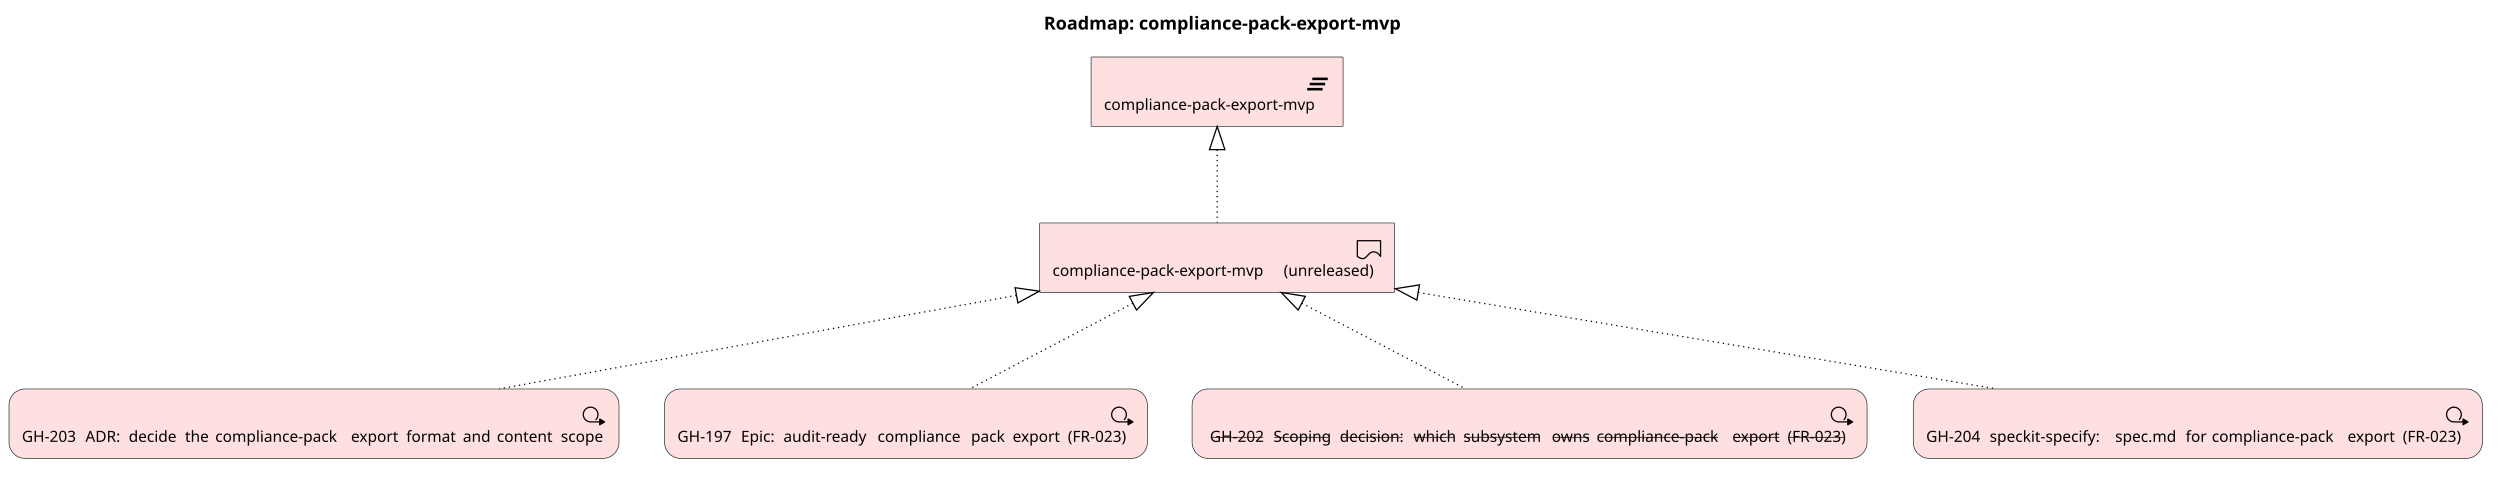
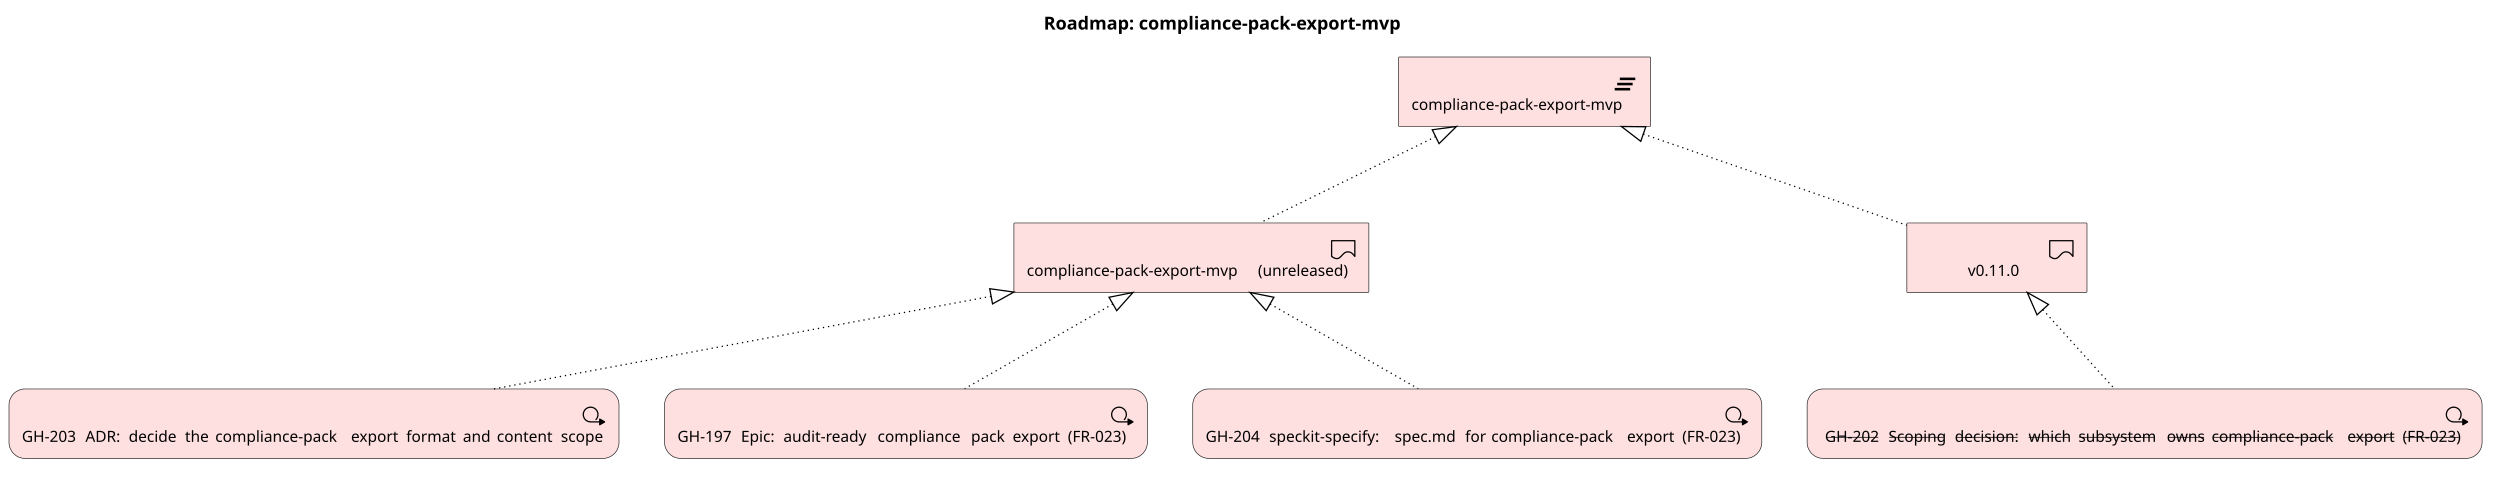
<svg xmlns="http://www.w3.org/2000/svg" version="1.1" data-diagram-type="DESCRIPTION" style="width:1943px;height:370px;background:#FFFFFF;" width="1943px" height="370px" viewBox="0 0 1943 370" zoomAndPan="magnify" preserveAspectRatio="none" contentStyleType="text/css">
  <defs />
  <g font-family="sans-serif" lengthAdjust="spacing">
    <g class="title" data-source-line="3">
-       <text x="811.26" y="22.995" fill="#000" font-size="14" textLength="313.735" font-weight="700">Roadmap: compliance-pack-export-mvp</text>
+       <text x="811.169" y="22.995" fill="#000" font-size="14" textLength="313.735" font-weight="700">Roadmap: compliance-pack-export-mvp</text>
    </g>
    <g class="entity" data-qualified-name="e_id8058515dde3358" id="ent0001" data-source-line="314">
-       <rect x="808" y="173.297" width="275.879" height="53.969" fill="#FFE0E0" style="stroke:#181818;stroke-width:0.5;" rx="0.5" ry="0.5" />
-       <path d="M1054.924,186.577 A0.5,0.5 0 0 0 1054.424,187.077 L1054.424,199.284 A0.5,0.5 0 0 0 1054.625,199.686 C1056.496,201.081 1057.992,201.598 1059.277,201.495 C1060.563,201.392 1061.543,200.671 1062.381,199.846 C1063.218,199.022 1063.952,198.076 1064.76,197.374 C1065.568,196.671 1066.408,196.212 1067.555,196.245 C1068.988,196.287 1069.883,196.75 1070.625,197.388 C1071.367,198.025 1071.935,198.86 1072.603,199.616 A0.5,0.5 0 0 0 1073.478,199.286 C1073.481,196.837 1073.478,187.077 1073.478,187.077 A0.5,0.5 0 0 0 1072.978,186.577 M1055.424,187.577 L1072.479,187.577 C1072.479,188.234 1072.48,194.724 1072.479,197.975 C1072.103,197.513 1071.783,197.062 1071.278,196.627 C1070.405,195.877 1069.232,195.292 1067.584,195.244 C1066.144,195.203 1065.016,195.824 1064.104,196.617 C1063.191,197.411 1062.449,198.376 1061.68,199.133 C1060.911,199.89 1060.156,200.42 1059.198,200.496 C1058.282,200.569 1057.066,200.178 1055.424,199" fill="#000" />
-       <text x="818" y="214.436" fill="#000" font-size="12" textLength="175.852" font-family="Verdana">compliance-pack-export-mvp</text>
-       <text x="993.852" y="214.436" fill="#000" font-size="12" font-family="Verdana"> </text>
-       <text x="997.666" y="214.436" fill="#000" font-size="12" textLength="76.213" font-family="Verdana">(unreleased)</text>
+       <rect x="788" y="173.297" width="275.879" height="53.969" fill="#FFE0E0" style="stroke:#181818;stroke-width:0.5;" rx="0.5" ry="0.5" />
+       <path d="M1034.924,186.577 A0.5,0.5 0 0 0 1034.424,187.077 L1034.424,199.284 A0.5,0.5 0 0 0 1034.625,199.686 C1036.496,201.081 1037.992,201.598 1039.277,201.495 C1040.563,201.392 1041.543,200.671 1042.381,199.846 C1043.218,199.022 1043.952,198.076 1044.76,197.374 C1045.568,196.671 1046.408,196.212 1047.555,196.245 C1048.988,196.287 1049.883,196.75 1050.625,197.388 C1051.367,198.025 1051.935,198.86 1052.603,199.616 A0.5,0.5 0 0 0 1053.478,199.286 C1053.481,196.837 1053.478,187.077 1053.478,187.077 A0.5,0.5 0 0 0 1052.978,186.577 M1035.424,187.577 L1052.479,187.577 C1052.479,188.234 1052.48,194.724 1052.479,197.975 C1052.103,197.513 1051.783,197.062 1051.278,196.627 C1050.405,195.877 1049.232,195.292 1047.584,195.244 C1046.144,195.203 1045.016,195.824 1044.104,196.617 C1043.191,197.411 1042.449,198.376 1041.68,199.133 C1040.911,199.89 1040.156,200.42 1039.198,200.496 C1038.282,200.569 1037.066,200.178 1035.424,199" fill="#000" />
+       <text x="798" y="214.436" fill="#000" font-size="12" textLength="175.852" font-family="Verdana">compliance-pack-export-mvp</text>
+       <text x="973.852" y="214.436" fill="#000" font-size="12" font-family="Verdana"> </text>
+       <text x="977.666" y="214.436" fill="#000" font-size="12" textLength="76.213" font-family="Verdana">(unreleased)</text>
    </g>
-     <g class="entity" data-qualified-name="e_ida047d3692e9252" id="ent0002" data-source-line="320">
-       <rect x="848" y="44.297" width="195.852" height="53.969" fill="#FFE0E0" style="stroke:#181818;stroke-width:0.5;" rx="0.5" ry="0.5" />
-       <path d="M1019.925,60.297 L1019.925,62.297 L1031.944,62.297 L1031.944,60.297 M1017.889,64.318 L1017.889,66.318 L1029.909,66.318 L1029.909,64.318 M1015.948,68.318 L1015.948,70.319 L1027.969,70.319 L1027.969,68.318" fill="#000" />
-       <text x="858" y="85.436" fill="#000" font-size="12" textLength="175.852" font-family="Verdana">compliance-pack-export-mvp</text>
+     <g class="entity" data-qualified-name="e_id1ae5ab16e4af56" id="ent0002" data-source-line="314">
+       <rect x="1482" y="173.297" width="140" height="53.969" fill="#FFE0E0" style="stroke:#181818;stroke-width:0.5;" rx="0.5" ry="0.5" />
+       <path d="M1593.045,186.577 A0.5,0.5 0 0 0 1592.545,187.077 L1592.545,199.284 A0.5,0.5 0 0 0 1592.746,199.686 C1594.617,201.081 1596.113,201.598 1597.398,201.495 C1598.684,201.392 1599.664,200.671 1600.502,199.846 C1601.34,199.022 1602.073,198.076 1602.881,197.374 C1603.689,196.671 1604.529,196.212 1605.676,196.245 C1607.109,196.287 1608.004,196.75 1608.746,197.388 C1609.488,198.025 1610.056,198.86 1610.725,199.616 A0.5,0.5 0 0 0 1611.6,199.286 C1611.603,196.837 1611.6,187.077 1611.6,187.077 A0.5,0.5 0 0 0 1611.1,186.577 M1593.545,187.577 L1610.6,187.577 C1610.6,188.234 1610.602,194.724 1610.6,197.975 C1610.224,197.513 1609.905,197.062 1609.399,196.627 C1608.526,195.877 1607.353,195.292 1605.705,195.244 C1604.265,195.203 1603.138,195.824 1602.225,196.617 C1601.312,197.411 1600.57,198.376 1599.801,199.133 C1599.032,199.89 1598.277,200.42 1597.319,200.496 C1596.403,200.569 1595.187,200.178 1593.545,199" fill="#000" />
+       <text x="1529.365" y="214.436" fill="#000" font-size="12" textLength="45.27" font-family="Verdana">v0.11.0</text>
    </g>
-     <g class="entity" data-qualified-name="e_idaf91f8ae39065f" id="ent0003" data-source-line="311">
+     <g class="entity" data-qualified-name="e_ida047d3692e9252" id="ent0003" data-source-line="320">
+       <rect x="1087" y="44.297" width="195.852" height="53.969" fill="#FFE0E0" style="stroke:#181818;stroke-width:0.5;" rx="0.5" ry="0.5" />
+       <path d="M1258.925,60.297 L1258.925,62.297 L1270.944,62.297 L1270.944,60.297 M1256.889,64.318 L1256.889,66.318 L1268.909,66.318 L1268.909,64.318 M1254.948,68.318 L1254.948,70.319 L1266.969,70.319 L1266.969,68.318" fill="#000" />
+       <text x="1097" y="85.436" fill="#000" font-size="12" textLength="175.852" font-family="Verdana">compliance-pack-export-mvp</text>
+     </g>
+     <g class="entity" data-qualified-name="e_idaf91f8ae39065f" id="ent0004" data-source-line="311">
      <rect x="7" y="302.297" width="474.084" height="53.969" fill="#FFE0E0" style="stroke:#181818;stroke-width:0.5;" rx="12.5" ry="12.5" />
      <path d="M459.391,315.977 C459.129,315.961 458.866,315.962 458.602,315.98 C457.9,316.028 457.196,316.197 456.522,316.494 C453.827,317.681 452.336,320.606 452.958,323.485 C453.572,326.329 456.084,328.364 458.984,328.384 A0.5,0.5 0 0 0 459.026,328.386 L465.605,328.386 L465.605,330.13 A0.5,0.5 0 0 0 466.359,330.56 L470.194,328.318 A0.5,0.5 0 0 0 470.257,328.166 A0.5,0.5 0 0 0 470.376,328.133 A0.5,0.5 0 0 0 470.333,327.978 A0.5,0.5 0 0 0 470.232,327.607 A0.5,0.5 0 0 0 470.188,327.451 L466.352,325.263 A0.5,0.5 0 0 0 465.605,325.697 L465.605,327.386 L459.129,327.386 A0.5,0.5 0 0 0 459.079,327.384 C456.603,327.409 454.457,325.696 453.934,323.275 C453.412,320.854 454.66,318.407 456.927,317.408 C459.193,316.409 461.84,317.141 463.274,319.16 C464.708,321.179 464.526,323.919 462.837,325.73 A0.5,0.5 0 0 0 462.861,326.437 A0.5,0.5 0 0 0 463.567,326.412 C465.577,324.258 465.796,320.981 464.091,318.58 C462.972,317.004 461.223,316.086 459.391,315.977" fill="#000" />
      <text x="17" y="343.436" fill="#000" font-size="12" textLength="45.557" font-family="Verdana">GH-203</text>
      <text x="62.557" y="343.436" fill="#000" font-size="12" font-family="Verdana"> </text>
      <text x="66.371" y="343.436" fill="#000" font-size="12" textLength="29.83" font-family="Verdana">ADR:</text>
      <text x="96.201" y="343.436" fill="#000" font-size="12" font-family="Verdana"> </text>
      <text x="100.016" y="343.436" fill="#000" font-size="12" textLength="39.932" font-family="Verdana">decide</text>
      <text x="139.947" y="343.436" fill="#000" font-size="12" font-family="Verdana"> </text>
      <text x="143.762" y="343.436" fill="#000" font-size="12" textLength="19.693" font-family="Verdana">the</text>
      <text x="163.455" y="343.436" fill="#000" font-size="12" font-family="Verdana"> </text>
      <text x="167.27" y="343.436" fill="#000" font-size="12" textLength="101.701" font-family="Verdana">compliance-pack</text>
      <text x="268.971" y="343.436" fill="#000" font-size="12" font-family="Verdana"> </text>
      <text x="272.785" y="343.436" fill="#000" font-size="12" textLength="39.082" font-family="Verdana">export</text>
      <text x="311.867" y="343.436" fill="#000" font-size="12" font-family="Verdana"> </text>
      <text x="315.682" y="343.436" fill="#000" font-size="12" textLength="40.248" font-family="Verdana">format</text>
      <text x="355.93" y="343.436" fill="#000" font-size="12" font-family="Verdana"> </text>
      <text x="359.744" y="343.436" fill="#000" font-size="12" textLength="22.576" font-family="Verdana">and</text>
      <text x="382.32" y="343.436" fill="#000" font-size="12" font-family="Verdana"> </text>
      <text x="386.135" y="343.436" fill="#000" font-size="12" textLength="45.943" font-family="Verdana">content</text>
      <text x="432.078" y="343.436" fill="#000" font-size="12" font-family="Verdana"> </text>
      <text x="435.893" y="343.436" fill="#000" font-size="12" textLength="35.191" font-family="Verdana">scope</text>
    </g>
-     <g class="entity" data-qualified-name="e_id7f0a1d5d22cf54" id="ent0004" data-source-line="311">
+     <g class="entity" data-qualified-name="e_id7f0a1d5d22cf54" id="ent0005" data-source-line="311">
      <rect x="516.5" y="302.297" width="375.242" height="53.969" fill="#FFE0E0" style="stroke:#181818;stroke-width:0.5;" rx="12.5" ry="12.5" />
      <path d="M870.049,315.977 C869.788,315.961 869.524,315.962 869.261,315.98 C868.558,316.028 867.854,316.197 867.181,316.494 C864.486,317.681 862.995,320.606 863.616,323.485 C864.23,326.329 866.742,328.364 869.643,328.384 A0.5,0.5 0 0 0 869.684,328.386 L876.263,328.386 L876.263,330.13 A0.5,0.5 0 0 0 877.017,330.56 L880.853,328.318 A0.5,0.5 0 0 0 880.915,328.166 A0.5,0.5 0 0 0 881.034,328.133 A0.5,0.5 0 0 0 880.991,327.978 A0.5,0.5 0 0 0 880.89,327.607 A0.5,0.5 0 0 0 880.846,327.451 L877.011,325.263 A0.5,0.5 0 0 0 876.263,325.697 L876.263,327.386 L869.788,327.386 A0.5,0.5 0 0 0 869.738,327.384 C867.261,327.409 865.115,325.696 864.593,323.275 C864.07,320.854 865.319,318.407 867.585,317.408 C869.851,316.409 872.499,317.141 873.933,319.16 C875.367,321.179 875.184,323.919 873.495,325.73 A0.5,0.5 0 0 0 873.519,326.437 A0.5,0.5 0 0 0 874.226,326.412 C876.235,324.258 876.455,320.981 874.749,318.58 C873.63,317.004 871.881,316.086 870.049,315.977" fill="#000" />
      <text x="526.5" y="343.436" fill="#000" font-size="12" textLength="45.557" font-family="Verdana">GH-197</text>
      <text x="572.057" y="343.436" fill="#000" font-size="12" font-family="Verdana"> </text>
      <text x="575.871" y="343.436" fill="#000" font-size="12" textLength="29.174" font-family="Verdana">Epic:</text>
      <text x="605.045" y="343.436" fill="#000" font-size="12" font-family="Verdana"> </text>
      <text x="608.859" y="343.436" fill="#000" font-size="12" textLength="69.334" font-family="Verdana">audit-ready</text>
      <text x="678.193" y="343.436" fill="#000" font-size="12" font-family="Verdana"> </text>
      <text x="682.008" y="343.436" fill="#000" font-size="12" textLength="68.854" font-family="Verdana">compliance</text>
      <text x="750.861" y="343.436" fill="#000" font-size="12" font-family="Verdana"> </text>
      <text x="754.676" y="343.436" fill="#000" font-size="12" textLength="28.518" font-family="Verdana">pack</text>
      <text x="783.193" y="343.436" fill="#000" font-size="12" font-family="Verdana"> </text>
      <text x="787.008" y="343.436" fill="#000" font-size="12" textLength="39.082" font-family="Verdana">export</text>
      <text x="826.09" y="343.436" fill="#000" font-size="12" font-family="Verdana"> </text>
      <text x="829.904" y="343.436" fill="#000" font-size="12" textLength="51.838" font-family="Verdana">(FR-023)</text>
    </g>
-     <g class="entity" data-qualified-name="e_id844a1cfdbe0d54" id="ent0005" data-source-line="311">
-       <rect x="926.5" y="302.297" width="524.574" height="53.969" fill="#FFE0E0" style="stroke:#181818;stroke-width:0.5;" rx="12.5" ry="12.5" />
-       <path d="M1429.381,315.977 C1429.12,315.961 1428.856,315.962 1428.593,315.98 C1427.89,316.028 1427.186,316.197 1426.513,316.494 C1423.818,317.681 1422.327,320.606 1422.948,323.485 C1423.562,326.329 1426.074,328.364 1428.975,328.384 A0.5,0.5 0 0 0 1429.016,328.386 L1435.595,328.386 L1435.595,330.13 A0.5,0.5 0 0 0 1436.349,330.56 L1440.185,328.318 A0.5,0.5 0 0 0 1440.247,328.166 A0.5,0.5 0 0 0 1440.366,328.133 A0.5,0.5 0 0 0 1440.323,327.978 A0.5,0.5 0 0 0 1440.222,327.607 A0.5,0.5 0 0 0 1440.178,327.451 L1436.343,325.263 A0.5,0.5 0 0 0 1435.595,325.697 L1435.595,327.386 L1429.12,327.386 A0.5,0.5 0 0 0 1429.07,327.384 C1426.593,327.409 1424.447,325.696 1423.925,323.275 C1423.402,320.854 1424.651,318.407 1426.917,317.408 C1429.183,316.409 1431.831,317.141 1433.265,319.16 C1434.699,321.179 1434.516,323.919 1432.827,325.73 A0.5,0.5 0 0 0 1432.851,326.437 A0.5,0.5 0 0 0 1433.558,326.412 C1435.567,324.258 1435.787,320.981 1434.081,318.58 C1432.962,317.004 1431.213,316.086 1429.381,315.977" fill="#000" />
-       <text x="936.5" y="343.436" fill="#000" font-size="12" font-family="Verdana"> </text>
-       <text x="940.314" y="343.436" fill="#000" font-size="12" textLength="45.557" text-decoration="line-through" font-family="Verdana">GH-202</text>
-       <text x="985.871" y="343.436" fill="#000" font-size="12" text-decoration="line-through" font-family="Verdana"> </text>
-       <text x="989.686" y="343.436" fill="#000" font-size="12" textLength="47.73" text-decoration="line-through" font-family="Verdana">Scoping</text>
-       <text x="1037.416" y="343.436" fill="#000" font-size="12" text-decoration="line-through" font-family="Verdana"> </text>
-       <text x="1041.23" y="343.436" fill="#000" font-size="12" textLength="53.508" text-decoration="line-through" font-family="Verdana">decision:</text>
-       <text x="1094.738" y="343.436" fill="#000" font-size="12" text-decoration="line-through" font-family="Verdana"> </text>
-       <text x="1098.553" y="343.436" fill="#000" font-size="12" textLength="34.957" text-decoration="line-through" font-family="Verdana">which</text>
-       <text x="1133.51" y="343.436" fill="#000" font-size="12" text-decoration="line-through" font-family="Verdana"> </text>
-       <text x="1137.324" y="343.436" fill="#000" font-size="12" textLength="64.857" text-decoration="line-through" font-family="Verdana">subsystem</text>
-       <text x="1202.182" y="343.436" fill="#000" font-size="12" text-decoration="line-through" font-family="Verdana"> </text>
-       <text x="1205.996" y="343.436" fill="#000" font-size="12" textLength="31.014" text-decoration="line-through" font-family="Verdana">owns</text>
-       <text x="1237.01" y="343.436" fill="#000" font-size="12" text-decoration="line-through" font-family="Verdana"> </text>
-       <text x="1240.824" y="343.436" fill="#000" font-size="12" textLength="101.701" text-decoration="line-through" font-family="Verdana">compliance-pack</text>
-       <text x="1342.525" y="343.436" fill="#000" font-size="12" text-decoration="line-through" font-family="Verdana"> </text>
-       <text x="1346.34" y="343.436" fill="#000" font-size="12" textLength="39.082" text-decoration="line-through" font-family="Verdana">export</text>
-       <text x="1385.422" y="343.436" fill="#000" font-size="12" text-decoration="line-through" font-family="Verdana"> </text>
-       <text x="1389.236" y="343.436" fill="#000" font-size="12" textLength="51.838" text-decoration="line-through" font-family="Verdana">(FR-023)</text>
+     <g class="entity" data-qualified-name="e_id844a1cfdbe0d54" id="ent0006" data-source-line="311">
+       <rect x="1404.5" y="302.297" width="524.574" height="53.969" fill="#FFE0E0" style="stroke:#181818;stroke-width:0.5;" rx="12.5" ry="12.5" />
+       <path d="M1907.381,315.977 C1907.12,315.961 1906.856,315.962 1906.593,315.98 C1905.89,316.028 1905.186,316.197 1904.513,316.494 C1901.818,317.681 1900.327,320.606 1900.948,323.485 C1901.562,326.329 1904.074,328.364 1906.975,328.384 A0.5,0.5 0 0 0 1907.016,328.386 L1913.595,328.386 L1913.595,330.13 A0.5,0.5 0 0 0 1914.349,330.56 L1918.185,328.318 A0.5,0.5 0 0 0 1918.247,328.166 A0.5,0.5 0 0 0 1918.366,328.133 A0.5,0.5 0 0 0 1918.323,327.978 A0.5,0.5 0 0 0 1918.222,327.607 A0.5,0.5 0 0 0 1918.178,327.451 L1914.343,325.263 A0.5,0.5 0 0 0 1913.595,325.697 L1913.595,327.386 L1907.12,327.386 A0.5,0.5 0 0 0 1907.07,327.384 C1904.593,327.409 1902.447,325.696 1901.925,323.275 C1901.402,320.854 1902.651,318.407 1904.917,317.408 C1907.183,316.409 1909.831,317.141 1911.265,319.16 C1912.699,321.179 1912.516,323.919 1910.827,325.73 A0.5,0.5 0 0 0 1910.851,326.437 A0.5,0.5 0 0 0 1911.558,326.412 C1913.567,324.258 1913.787,320.981 1912.081,318.58 C1910.962,317.004 1909.213,316.086 1907.381,315.977" fill="#000" />
+       <text x="1414.5" y="343.436" fill="#000" font-size="12" font-family="Verdana"> </text>
+       <text x="1418.314" y="343.436" fill="#000" font-size="12" textLength="45.557" text-decoration="line-through" font-family="Verdana">GH-202</text>
+       <text x="1463.871" y="343.436" fill="#000" font-size="12" text-decoration="line-through" font-family="Verdana"> </text>
+       <text x="1467.686" y="343.436" fill="#000" font-size="12" textLength="47.73" text-decoration="line-through" font-family="Verdana">Scoping</text>
+       <text x="1515.416" y="343.436" fill="#000" font-size="12" text-decoration="line-through" font-family="Verdana"> </text>
+       <text x="1519.23" y="343.436" fill="#000" font-size="12" textLength="53.508" text-decoration="line-through" font-family="Verdana">decision:</text>
+       <text x="1572.738" y="343.436" fill="#000" font-size="12" text-decoration="line-through" font-family="Verdana"> </text>
+       <text x="1576.553" y="343.436" fill="#000" font-size="12" textLength="34.957" text-decoration="line-through" font-family="Verdana">which</text>
+       <text x="1611.51" y="343.436" fill="#000" font-size="12" text-decoration="line-through" font-family="Verdana"> </text>
+       <text x="1615.324" y="343.436" fill="#000" font-size="12" textLength="64.857" text-decoration="line-through" font-family="Verdana">subsystem</text>
+       <text x="1680.182" y="343.436" fill="#000" font-size="12" text-decoration="line-through" font-family="Verdana"> </text>
+       <text x="1683.996" y="343.436" fill="#000" font-size="12" textLength="31.014" text-decoration="line-through" font-family="Verdana">owns</text>
+       <text x="1715.01" y="343.436" fill="#000" font-size="12" text-decoration="line-through" font-family="Verdana"> </text>
+       <text x="1718.824" y="343.436" fill="#000" font-size="12" textLength="101.701" text-decoration="line-through" font-family="Verdana">compliance-pack</text>
+       <text x="1820.525" y="343.436" fill="#000" font-size="12" text-decoration="line-through" font-family="Verdana"> </text>
+       <text x="1824.34" y="343.436" fill="#000" font-size="12" textLength="39.082" text-decoration="line-through" font-family="Verdana">export</text>
+       <text x="1863.422" y="343.436" fill="#000" font-size="12" text-decoration="line-through" font-family="Verdana"> </text>
+       <text x="1867.236" y="343.436" fill="#000" font-size="12" textLength="51.838" text-decoration="line-through" font-family="Verdana">(FR-023)</text>
    </g>
-     <g class="entity" data-qualified-name="e_ida6ae0631776453" id="ent0006" data-source-line="311">
-       <rect x="1487" y="302.297" width="442.256" height="53.969" fill="#FFE0E0" style="stroke:#181818;stroke-width:0.5;" rx="12.5" ry="12.5" />
-       <path d="M1907.563,315.977 C1907.301,315.961 1907.038,315.962 1906.774,315.98 C1906.072,316.028 1905.368,316.197 1904.694,316.494 C1901.999,317.681 1900.508,320.606 1901.13,323.485 C1901.744,326.329 1904.256,328.364 1907.156,328.384 A0.5,0.5 0 0 0 1907.198,328.386 L1913.776,328.386 L1913.776,330.13 A0.5,0.5 0 0 0 1914.53,330.56 L1918.366,328.318 A0.5,0.5 0 0 0 1918.429,328.166 A0.5,0.5 0 0 0 1918.548,328.133 A0.5,0.5 0 0 0 1918.505,327.978 A0.5,0.5 0 0 0 1918.404,327.607 A0.5,0.5 0 0 0 1918.36,327.451 L1914.524,325.263 A0.5,0.5 0 0 0 1913.776,325.697 L1913.776,327.386 L1907.301,327.386 A0.5,0.5 0 0 0 1907.251,327.384 C1904.775,327.409 1902.629,325.696 1902.106,323.275 C1901.584,320.854 1902.832,318.407 1905.098,317.408 C1907.365,316.409 1910.012,317.141 1911.446,319.16 C1912.88,321.179 1912.698,323.919 1911.009,325.73 A0.5,0.5 0 0 0 1911.032,326.437 A0.5,0.5 0 0 0 1911.739,326.412 C1913.749,324.258 1913.968,320.981 1912.263,318.58 C1911.144,317.004 1909.394,316.086 1907.563,315.977" fill="#000" />
-       <text x="1497" y="343.436" fill="#000" font-size="12" textLength="45.557" font-family="Verdana">GH-204</text>
-       <text x="1542.557" y="343.436" fill="#000" font-size="12" font-family="Verdana"> </text>
-       <text x="1546.371" y="343.436" fill="#000" font-size="12" textLength="93.721" font-family="Verdana">speckit-specify:</text>
-       <text x="1640.092" y="343.436" fill="#000" font-size="12" font-family="Verdana"> </text>
-       <text x="1643.906" y="343.436" fill="#000" font-size="12" textLength="50.971" font-family="Verdana">spec.md</text>
-       <text x="1694.877" y="343.436" fill="#000" font-size="12" font-family="Verdana"> </text>
-       <text x="1698.691" y="343.436" fill="#000" font-size="12" textLength="16.5" font-family="Verdana">for</text>
-       <text x="1715.191" y="343.436" fill="#000" font-size="12" font-family="Verdana"> </text>
-       <text x="1719.006" y="343.436" fill="#000" font-size="12" textLength="101.701" font-family="Verdana">compliance-pack</text>
-       <text x="1820.707" y="343.436" fill="#000" font-size="12" font-family="Verdana"> </text>
-       <text x="1824.521" y="343.436" fill="#000" font-size="12" textLength="39.082" font-family="Verdana">export</text>
-       <text x="1863.604" y="343.436" fill="#000" font-size="12" font-family="Verdana"> </text>
-       <text x="1867.418" y="343.436" fill="#000" font-size="12" textLength="51.838" font-family="Verdana">(FR-023)</text>
+     <g class="entity" data-qualified-name="e_ida6ae0631776453" id="ent0007" data-source-line="311">
+       <rect x="927" y="302.297" width="442.256" height="53.969" fill="#FFE0E0" style="stroke:#181818;stroke-width:0.5;" rx="12.5" ry="12.5" />
+       <path d="M1347.563,315.977 C1347.301,315.961 1347.038,315.962 1346.774,315.98 C1346.072,316.028 1345.368,316.197 1344.694,316.494 C1341.999,317.681 1340.508,320.606 1341.13,323.485 C1341.744,326.329 1344.256,328.364 1347.156,328.384 A0.5,0.5 0 0 0 1347.198,328.386 L1353.776,328.386 L1353.776,330.13 A0.5,0.5 0 0 0 1354.53,330.56 L1358.366,328.318 A0.5,0.5 0 0 0 1358.429,328.166 A0.5,0.5 0 0 0 1358.548,328.133 A0.5,0.5 0 0 0 1358.505,327.978 A0.5,0.5 0 0 0 1358.404,327.607 A0.5,0.5 0 0 0 1358.36,327.451 L1354.524,325.263 A0.5,0.5 0 0 0 1353.776,325.697 L1353.776,327.386 L1347.301,327.386 A0.5,0.5 0 0 0 1347.251,327.384 C1344.775,327.409 1342.629,325.696 1342.106,323.275 C1341.584,320.854 1342.832,318.407 1345.098,317.408 C1347.365,316.409 1350.012,317.141 1351.446,319.16 C1352.88,321.179 1352.698,323.919 1351.009,325.73 A0.5,0.5 0 0 0 1351.032,326.437 A0.5,0.5 0 0 0 1351.739,326.412 C1353.749,324.258 1353.968,320.981 1352.263,318.58 C1351.144,317.004 1349.394,316.086 1347.563,315.977" fill="#000" />
+       <text x="937" y="343.436" fill="#000" font-size="12" textLength="45.557" font-family="Verdana">GH-204</text>
+       <text x="982.557" y="343.436" fill="#000" font-size="12" font-family="Verdana"> </text>
+       <text x="986.371" y="343.436" fill="#000" font-size="12" textLength="93.721" font-family="Verdana">speckit-specify:</text>
+       <text x="1080.092" y="343.436" fill="#000" font-size="12" font-family="Verdana"> </text>
+       <text x="1083.906" y="343.436" fill="#000" font-size="12" textLength="50.971" font-family="Verdana">spec.md</text>
+       <text x="1134.877" y="343.436" fill="#000" font-size="12" font-family="Verdana"> </text>
+       <text x="1138.691" y="343.436" fill="#000" font-size="12" textLength="16.5" font-family="Verdana">for</text>
+       <text x="1155.191" y="343.436" fill="#000" font-size="12" font-family="Verdana"> </text>
+       <text x="1159.006" y="343.436" fill="#000" font-size="12" textLength="101.701" font-family="Verdana">compliance-pack</text>
+       <text x="1260.707" y="343.436" fill="#000" font-size="12" font-family="Verdana"> </text>
+       <text x="1264.521" y="343.436" fill="#000" font-size="12" textLength="39.082" font-family="Verdana">export</text>
+       <text x="1303.604" y="343.436" fill="#000" font-size="12" font-family="Verdana"> </text>
+       <text x="1307.418" y="343.436" fill="#000" font-size="12" textLength="51.838" font-family="Verdana">(FR-023)</text>
    </g>
-     <g class="link" data-entity-1="ent0002" data-entity-2="ent0001" id="lnk8" data-source-line="349" data-link-type="extension">
-       <path d="M946,116.307 C946,138.077 946,151.007 946,172.887" style="stroke:#000;stroke-width:1;stroke-dasharray:1,3;" fill="none" id="e_ida047d3692e9252-backto-e_id8058515dde3358" />
-       <polygon points="946,98.307,940,116.307,952,116.307,946,98.307" fill="none" style="stroke:#000;stroke-width:1;stroke-linejoin:miter;stroke-miterlimit:10;" />
-       <text x="947" y="140.436" fill="#000" font-size="12" font-family="Verdana"> </text>
+     <g class="link" data-entity-1="ent0003" data-entity-2="ent0001" id="lnk9" data-source-line="349" data-link-type="extension">
+       <path d="M1115.798,106.232 C1071.258,128.072 1024.06,151.217 979.41,173.107" style="stroke:#000;stroke-width:1;stroke-dasharray:1,3;" fill="none" id="e_ida047d3692e9252-backto-e_id8058515dde3358" />
+       <polygon points="1131.96,98.307,1113.157,100.844,1118.44,111.619,1131.96,98.307" fill="none" style="stroke:#000;stroke-width:1;stroke-linejoin:miter;stroke-miterlimit:10;" />
+       <text x="1065" y="140.436" fill="#000" font-size="12" font-family="Verdana"> </text>
    </g>
-     <g class="link" data-entity-1="ent0001" data-entity-2="ent0003" id="lnk10" data-source-line="349" data-link-type="extension">
-       <path d="M790.017,229.521 C668.787,251.451 510.91,280.007 388,302.247" style="stroke:#000;stroke-width:1;stroke-dasharray:1,3;" fill="none" id="e_id8058515dde3358-backto-e_idaf91f8ae39065f" />
-       <polygon points="807.73,226.317,788.949,223.617,791.086,235.425,807.73,226.317" fill="none" style="stroke:#000;stroke-width:1;stroke-linejoin:miter;stroke-miterlimit:10;" />
-       <text x="618" y="269.436" fill="#000" font-size="12" font-family="Verdana"> </text>
+     <g class="link" data-entity-1="ent0003" data-entity-2="ent0002" id="lnk11" data-source-line="349" data-link-type="extension">
+       <path d="M1277.161,104.192 C1342.171,126.682 1418.44,153.077 1481.92,175.047" style="stroke:#000;stroke-width:1;stroke-dasharray:1,3;" fill="none" id="e_ida047d3692e9252-backto-e_id1ae5ab16e4af56" />
+       <polygon points="1260.15,98.307,1275.199,109.862,1279.122,98.521,1260.15,98.307" fill="none" style="stroke:#000;stroke-width:1;stroke-linejoin:miter;stroke-miterlimit:10;" />
+       <text x="1381" y="140.436" fill="#000" font-size="12" font-family="Verdana"> </text>
    </g>
-     <g class="link" data-entity-1="ent0001" data-entity-2="ent0004" id="lnk12" data-source-line="349" data-link-type="extension">
-       <path d="M880.501,235.671 C838.881,257.511 795.63,280.217 753.91,302.107" style="stroke:#000;stroke-width:1;stroke-dasharray:1,3;" fill="none" id="e_id8058515dde3358-backto-e_id7f0a1d5d22cf54" />
-       <polygon points="896.44,227.307,877.713,230.358,883.289,240.984,896.44,227.307" fill="none" style="stroke:#000;stroke-width:1;stroke-linejoin:miter;stroke-miterlimit:10;" />
-       <text x="834" y="269.436" fill="#000" font-size="12" font-family="Verdana"> </text>
+     <g class="link" data-entity-1="ent0001" data-entity-2="ent0004" id="lnk13" data-source-line="349" data-link-type="extension">
+       <path d="M770.294,230.292 C652.644,252.202 502.02,280.247 383.86,302.257" style="stroke:#000;stroke-width:1;stroke-dasharray:1,3;" fill="none" id="e_id8058515dde3358-backto-e_idaf91f8ae39065f" />
+       <polygon points="787.99,226.997,769.196,224.394,771.393,236.191,787.99,226.997" fill="none" style="stroke:#000;stroke-width:1;stroke-linejoin:miter;stroke-miterlimit:10;" />
+       <text x="607" y="269.436" fill="#000" font-size="12" font-family="Verdana"> </text>
    </g>
-     <g class="link" data-entity-1="ent0001" data-entity-2="ent0005" id="lnk14" data-source-line="349" data-link-type="extension">
-       <path d="M1011.714,235.642 C1053.514,257.482 1097,280.217 1138.89,302.107" style="stroke:#000;stroke-width:1;stroke-dasharray:1,3;" fill="none" id="e_id8058515dde3358-backto-e_id844a1cfdbe0d54" />
-       <polygon points="995.76,227.307,1008.935,240.96,1014.492,230.325,995.76,227.307" fill="none" style="stroke:#000;stroke-width:1;stroke-linejoin:miter;stroke-miterlimit:10;" />
-       <text x="1076" y="269.436" fill="#000" font-size="12" font-family="Verdana"> </text>
+     <g class="link" data-entity-1="ent0001" data-entity-2="ent0005" id="lnk15" data-source-line="349" data-link-type="extension">
+       <path d="M864.916,236.244 C826.736,258.084 788.05,280.217 749.78,302.107" style="stroke:#000;stroke-width:1;stroke-dasharray:1,3;" fill="none" id="e_id8058515dde3358-backto-e_id7f0a1d5d22cf54" />
+       <polygon points="880.54,227.307,861.936,231.036,867.895,241.453,880.54,227.307" fill="none" style="stroke:#000;stroke-width:1;stroke-linejoin:miter;stroke-miterlimit:10;" />
+       <text x="823" y="269.436" fill="#000" font-size="12" font-family="Verdana"> </text>
    </g>
-     <g class="link" data-entity-1="ent0001" data-entity-2="ent0006" id="lnk16" data-source-line="349" data-link-type="extension">
-       <path d="M1102.185,227.326 C1234.025,249.296 1414.43,279.367 1551.84,302.267" style="stroke:#000;stroke-width:1;stroke-dasharray:1,3;" fill="none" id="e_id8058515dde3358-backto-e_ida6ae0631776453" />
-       <polygon points="1084.43,224.367,1101.199,233.244,1103.171,221.407,1084.43,224.367" fill="none" style="stroke:#000;stroke-width:1;stroke-linejoin:miter;stroke-miterlimit:10;" />
-       <text x="1350" y="269.436" fill="#000" font-size="12" font-family="Verdana"> </text>
+     <g class="link" data-entity-1="ent0002" data-entity-2="ent0006" id="lnk17" data-source-line="349" data-link-type="extension">
+       <path d="M1587.631,240.65 C1607.341,262.42 1623.27,280.007 1643.09,301.887" style="stroke:#000;stroke-width:1;stroke-dasharray:1,3;" fill="none" id="e_id1ae5ab16e4af56-backto-e_id844a1cfdbe0d54" />
+       <polygon points="1575.55,227.307,1583.183,244.677,1592.079,236.623,1575.55,227.307" fill="none" style="stroke:#000;stroke-width:1;stroke-linejoin:miter;stroke-miterlimit:10;" />
+       <text x="1614" y="269.436" fill="#000" font-size="12" font-family="Verdana"> </text>
+     </g>
+     <g class="link" data-entity-1="ent0001" data-entity-2="ent0007" id="lnk19" data-source-line="349" data-link-type="extension">
+       <path d="M987.084,236.244 C1025.264,258.084 1063.95,280.217 1102.22,302.107" style="stroke:#000;stroke-width:1;stroke-dasharray:1,3;" fill="none" id="e_id8058515dde3358-backto-e_ida6ae0631776453" />
+       <polygon points="971.46,227.307,984.105,241.453,990.064,231.036,971.46,227.307" fill="none" style="stroke:#000;stroke-width:1;stroke-linejoin:miter;stroke-miterlimit:10;" />
+       <text x="1045" y="269.436" fill="#000" font-size="12" font-family="Verdana"> </text>
    </g>
  </g>
</svg>
